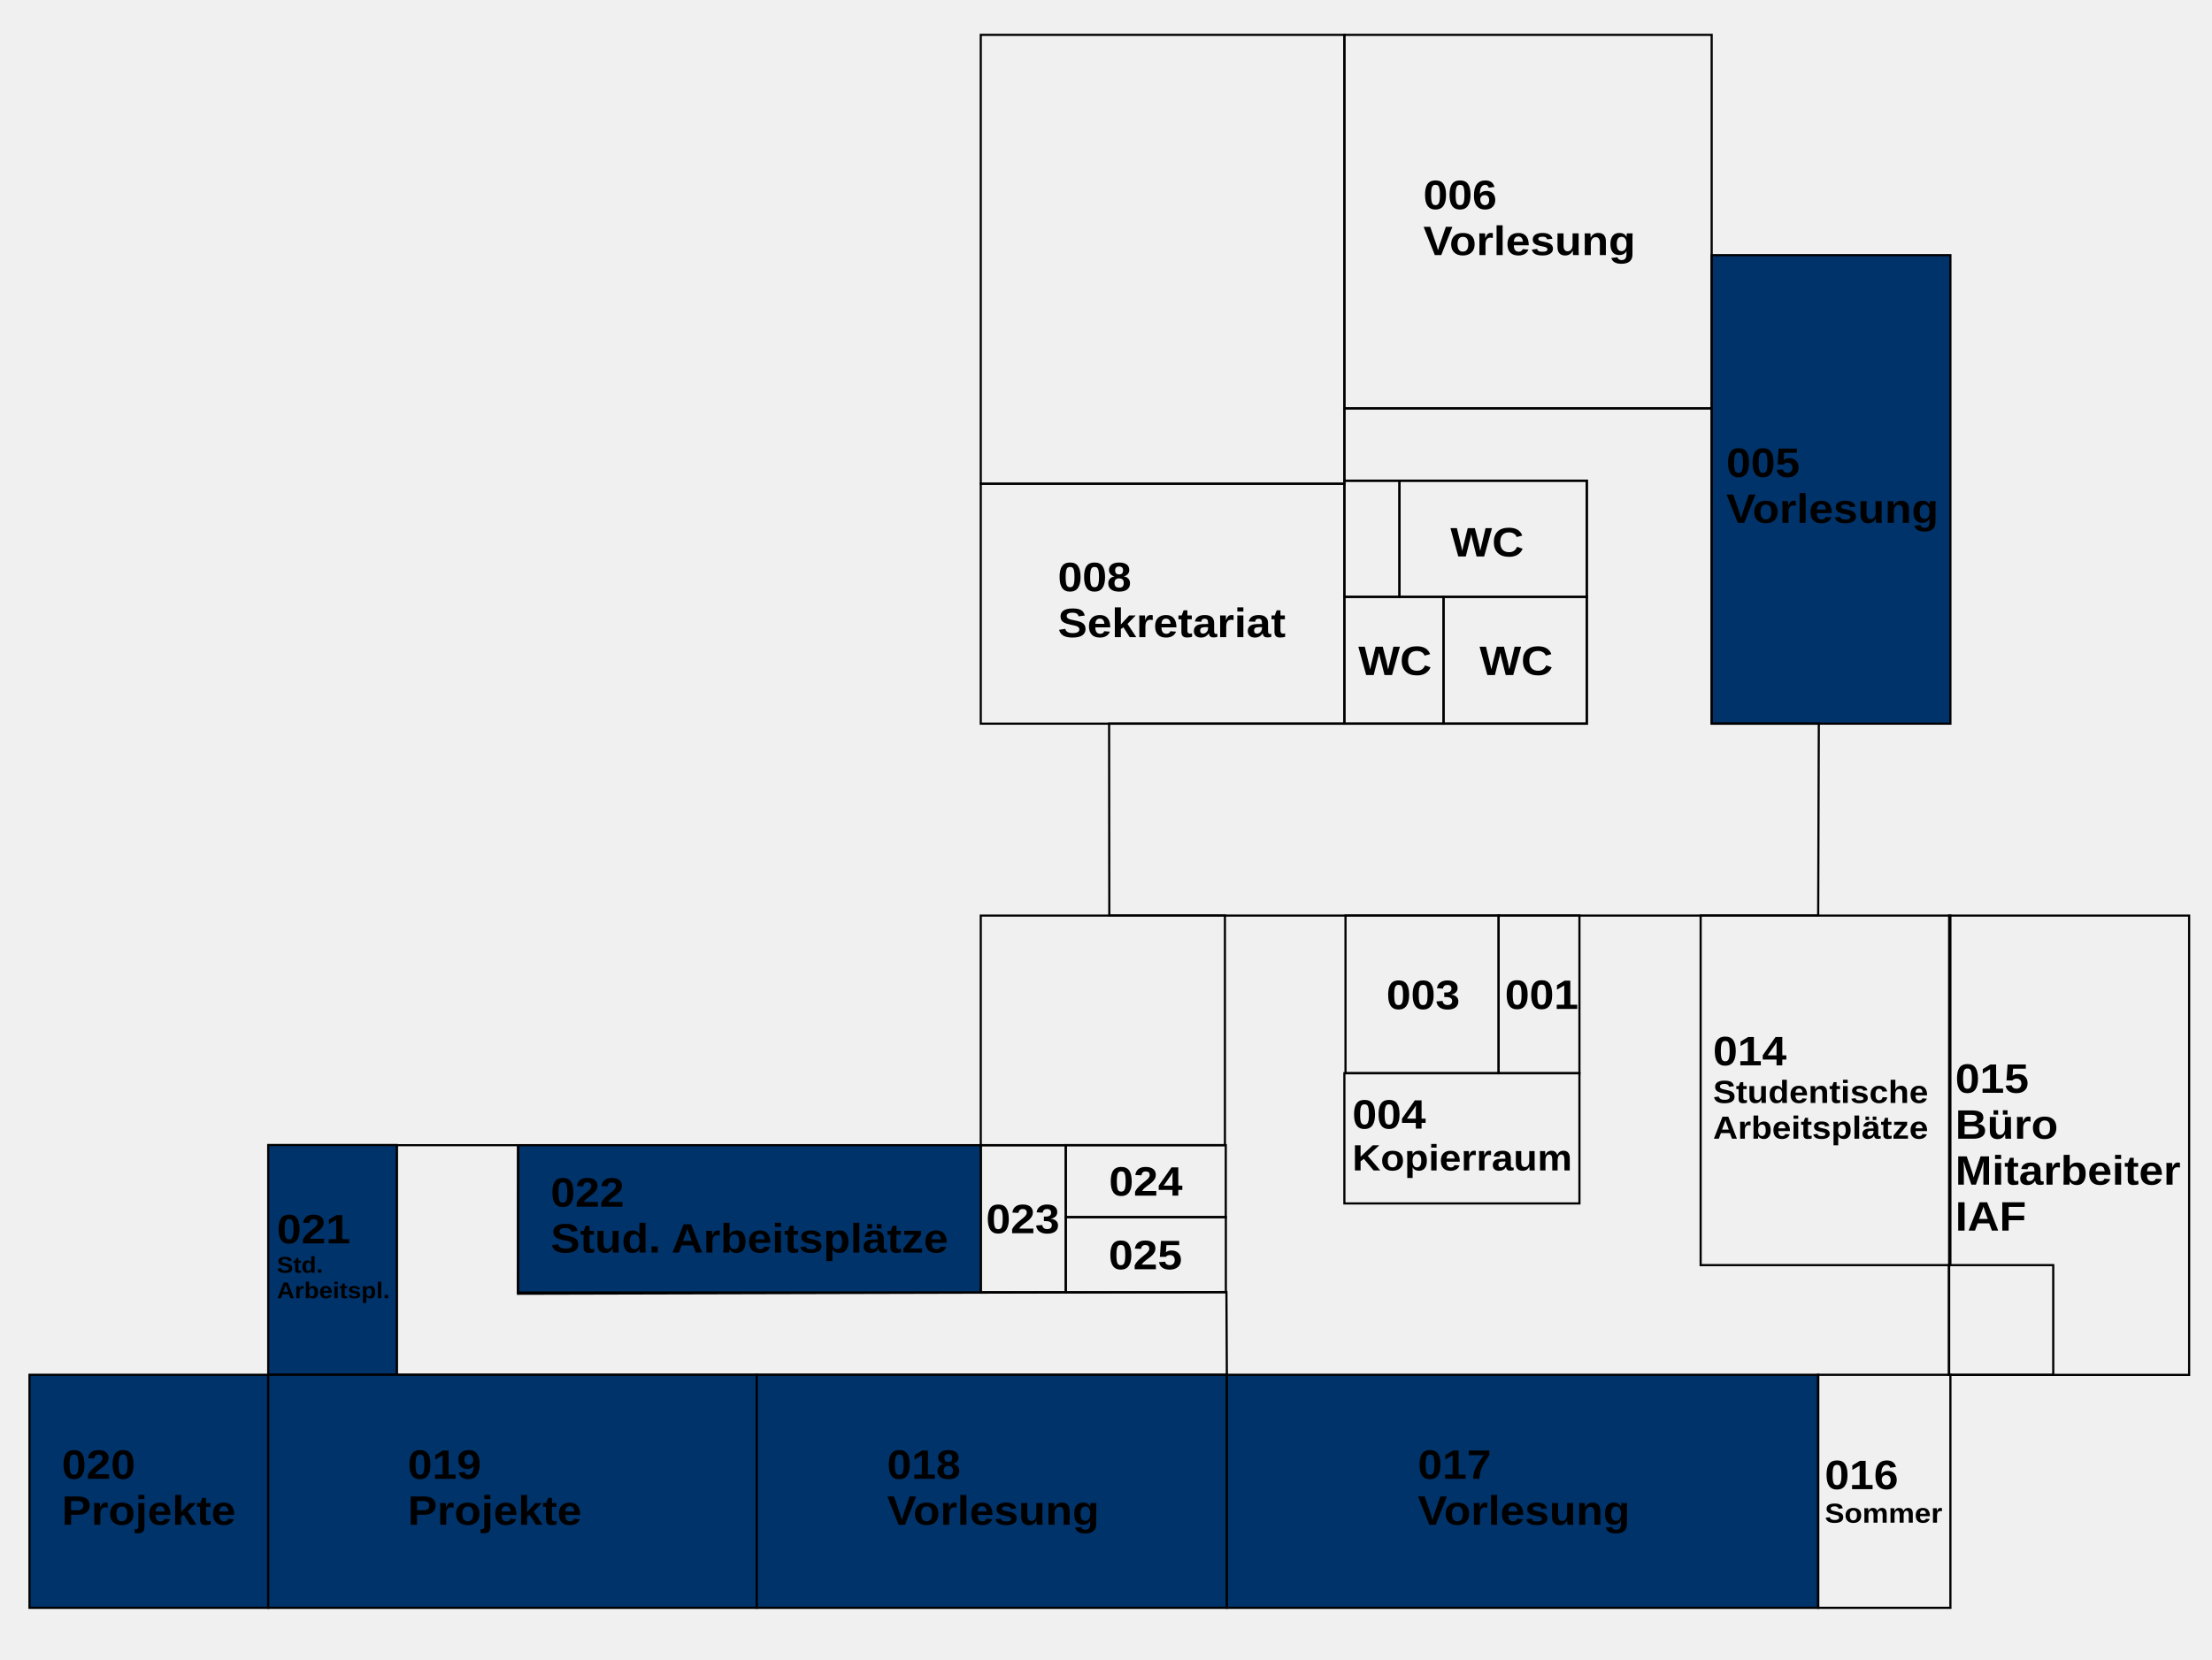
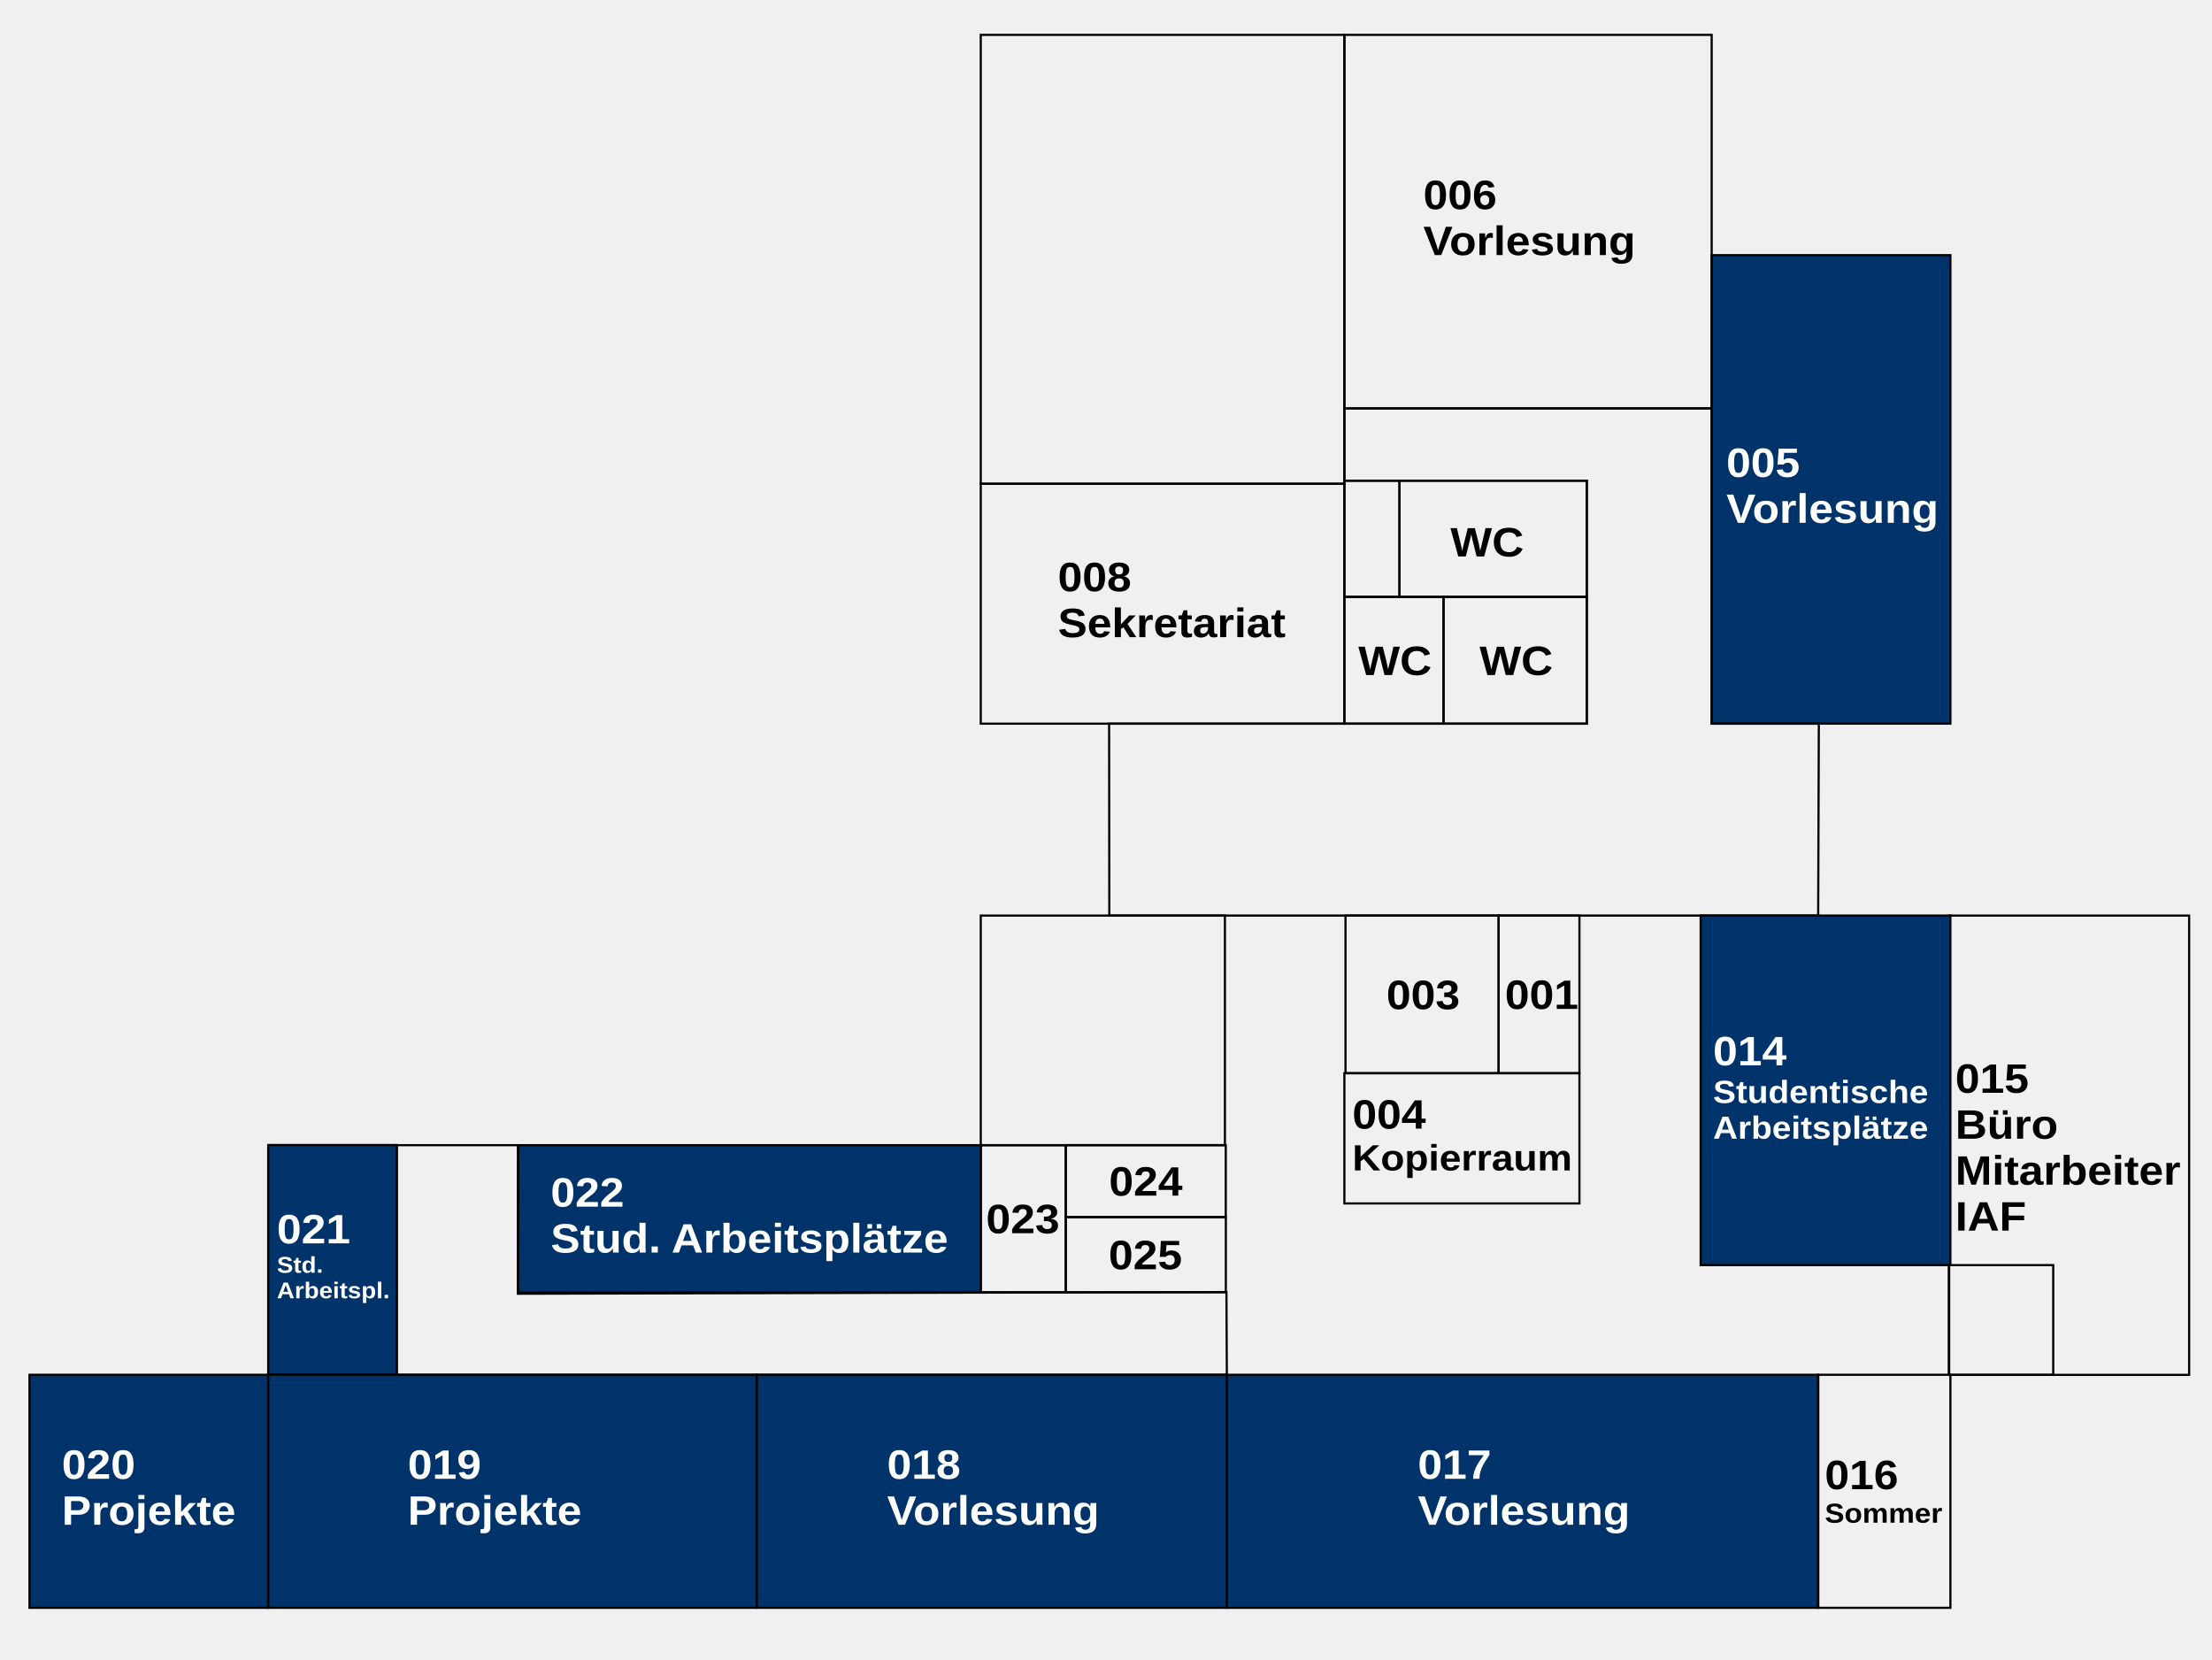
<svg xmlns="http://www.w3.org/2000/svg" xml:space="preserve" width="100%" height="100%" version="1.1" shape-rendering="geometricPrecision" text-rendering="geometricPrecision" image-rendering="optimizeQuality" fill-rule="evenodd" clip-rule="evenodd" viewBox="0 0 27093.32 20320">
  <g id="Ebene_x0020_1">
    <g id="_2508240725328">
      <rect id="201_005" class="roomSVG" fill="#00336A" stroke="black" stroke-width="26.45" stroke-miterlimit="22.926" x="20965.05" y="3124.98" width="2924.14" height="5738.13" />
      <rect fill="none" stroke="black" stroke-width="26.45" stroke-miterlimit="22.926" x="16466.37" y="5887.06" width="674.81" height="1423.13" />
      <rect fill="none" stroke="black" stroke-width="26.45" stroke-miterlimit="22.926" x="17141.18" y="5887.06" width="2294.32" height="1423.13" />
      <rect fill="none" stroke="black" stroke-width="26.45" stroke-miterlimit="22.926" x="12012.7" y="5925.17" width="4453.68" height="2937.95" />
      <rect fill="none" stroke="black" stroke-width="26.45" stroke-miterlimit="22.926" x="16466.37" y="7310.2" width="1214.65" height="1552.92" />
      <rect fill="none" stroke="black" stroke-width="26.45" stroke-miterlimit="22.926" x="17681.02" y="7310.2" width="1754.48" height="1552.92" />
      <polygon fill="none" stroke="black" stroke-width="26.45" stroke-miterlimit="22.926" points="22269.68,11213.49 13587.23,11213.49 13584.75,8863.12 19435.5,8863.12 19435.5,5887.06 16466.37,5887.06 16466.37,5001.82 20965.06,5001.82 20965.06,8863.12 22277.51,8863.12 " />
      <rect fill="none" stroke="black" stroke-width="26.45" stroke-miterlimit="22.926" x="12012.69" y="11213.48" width="2990.52" height="2812.05" />
      <rect fill="none" stroke="black" stroke-width="26.45" stroke-miterlimit="22.926" x="16480.23" y="11213.49" width="1875.59" height="1930.65" />
      <rect fill="none" stroke="black" stroke-width="26.45" stroke-miterlimit="22.926" x="18355.81" y="11213.49" width="989.72" height="1930.65" />
      <rect fill="none" stroke="black" stroke-width="26.45" stroke-miterlimit="22.926" x="16466.37" y="13144.14" width="2879.16" height="1594.9" />
      <rect fill="none" stroke="black" stroke-width="26.45" stroke-miterlimit="22.926" x="13053.93" y="14024.82" width="1959.63" height="881.38" />
      <rect fill="none" stroke="black" stroke-width="26.45" stroke-miterlimit="22.926" x="13053.93" y="14906.91" width="1960.67" height="919.75" />
      <rect fill="none" stroke="black" stroke-width="26.45" stroke-miterlimit="22.926" x="12012.69" y="14025.53" width="1041.24" height="1800.43" />
      <rect id="201_0222" class="roomSVG" fill="#00336A" stroke="black" stroke-width="26.45" stroke-miterlimit="22.926" x="6344.37" y="14025.53" width="5668.33" height="1804.75" />
      <polygon fill="none" stroke="black" stroke-width="26.45" stroke-miterlimit="22.926" points="4859.79,14025.54 6348.17,14025.54 6344.36,15845.1 15021.79,15824.33 15026.81,16837.58 4859.79,16837.58 " />
      <rect id="201_021" class="roomSVG" fill="#00336A" stroke="black" stroke-width="26.45" stroke-miterlimit="22.926" x="3285.26" y="14023.45" width="1574.53" height="2814.12" />
      <rect id="201_020" class="roomSVG" fill="#00336A" stroke="black" stroke-width="26.45" stroke-miterlimit="22.926" x="361.13" y="16837.58" width="2924.14" height="2854" />
      <rect id="201_019" class="roomSVG" fill="#00336A" stroke="black" stroke-width="26.45" stroke-miterlimit="22.926" x="3285.26" y="16837.58" width="5983.24" height="2854" />
      <rect id="201_018" class="roomSVG" fill="#00336A" stroke="black" stroke-width="26.45" stroke-miterlimit="22.926" x="9268.49" y="16837.58" width="5758.31" height="2854" />
      <rect id="201_017" class="roomSVG" fill="#00336A" stroke="black" stroke-width="26.45" stroke-miterlimit="22.926" x="15026.8" y="16837.58" width="7242.87" height="2854" />
      <rect fill="none" stroke="black" stroke-width="26.45" stroke-miterlimit="22.926" x="22269.68" y="16837.58" width="1619.52" height="2854" />
      <rect fill="none" stroke="black" stroke-width="26.45" stroke-miterlimit="22.926" x="23870.43" y="15494.52" width="1278.39" height="1344.23" />
      <rect fill="none" stroke="black" stroke-width="26.45" stroke-miterlimit="22.926" x="23873.87" y="11213.5" width="2939.47" height="5625.25" />
-       <rect fill="none" stroke="black" stroke-width="26.45" stroke-miterlimit="22.926" x="20830.1" y="11213.48" width="3058.95" height="4281.02" />
+       <rect id="201_014" class="roomSVG" fill="#00336A" stroke="black" stroke-width="26.45" stroke-miterlimit="22.926" x="20830.1" y="11213.48" width="3058.95" height="4281.02" />
      <g transform="matrix(1.07186 0 0 1 6624.46 -4318.84)">
-         <text x="13546.66" y="10160" fill="black" font-weight="bold" font-size="503.62px" font-family="Arial">005</text>
+         <text x="13546.66" y="10160" fill="white" font-weight="bold" font-size="503.62px" font-family="Arial">005</text>
      </g>
      <g transform="matrix(1.07186 0 0 1 6624.46 -4318.84)">
-         <text x="13546.66" y="10722.62" fill="black" font-weight="bold" font-size="503.62px" font-family="Arial">Vorlesung</text>
+         <text x="13546.66" y="10722.62" fill="white" font-weight="bold" font-size="503.62px" font-family="Arial">Vorlesung</text>
      </g>
      <g transform="matrix(1.07186 0 0 1 2913.06 -7598.5)">
        <text x="13546.66" y="10160" fill="black" font-weight="bold" font-size="503.62px" font-family="Arial">006</text>
      </g>
      <g transform="matrix(1.07186 0 0 1 2913.06 -7598.5)">
        <text x="13546.66" y="10722.62" fill="black" font-weight="bold" font-size="503.62px" font-family="Arial">Vorlesung</text>
      </g>
      <g transform="matrix(1.07186 0 0 1 -1563.12 -2918.84)">
        <text x="13546.66" y="10160" fill="black" font-weight="bold" font-size="503.53px" font-family="Arial">008</text>
      </g>
      <g transform="matrix(1.07186 0 0 1 -1563.12 -2918.84)">
        <text x="13546.66" y="10722.52" fill="black" font-weight="bold" font-size="503.53px" font-family="Arial">Sekretariat</text>
      </g>
      <g transform="matrix(1.07186 0 0 1 3245.18 -3345.09)">
        <text x="13546.66" y="10160" fill="black" font-weight="bold" font-size="503.62px" font-family="Arial">WC</text>
      </g>
      <g transform="matrix(1.07186 0 0 1 3601.47 -1892.78)">
        <text x="13546.66" y="10160" fill="black" font-weight="bold" font-size="503.62px" font-family="Arial">WC</text>
      </g>
      <g transform="matrix(1.07186 0 0 1 2116.92 -1892.78)">
        <text x="13546.66" y="10160" fill="black" font-weight="bold" font-size="503.62px" font-family="Arial">WC</text>
      </g>
      <g transform="matrix(1.07186 0 0 1 2461.24 2199.38)">
        <text x="13546.66" y="10160" fill="black" font-weight="bold" font-size="503.62px" font-family="Arial">003</text>
      </g>
      <g transform="matrix(1.07186 0 0 1 3912.91 2196.85)">
        <text x="13546.66" y="10160" fill="black" font-weight="bold" font-size="503.62px" font-family="Arial">001</text>
      </g>
      <g transform="matrix(1.07186 0 0 1 2043.6 3662.82)">
        <text x="13546.66" y="10160" fill="black" font-weight="bold" font-size="503.62px" font-family="Arial">004</text>
      </g>
      <g transform="matrix(1.07186 0 0 1 2043.6 3662.82)">
        <text x="13546.66" y="10671.95" fill="black" font-weight="bold" font-size="447.65px" font-family="Arial">Kopierraum</text>
      </g>
      <g transform="matrix(1.07186 0 0 1 6461.83 2887.27)">
-         <text x="13546.66" y="10160" fill="black" font-weight="bold" font-size="503.62px" font-family="Arial">014</text>
+         <text x="13546.66" y="10160" fill="white" font-weight="bold" font-size="503.62px" font-family="Arial">014</text>
      </g>
      <g transform="matrix(1.07186 0 0 1 6461.83 2887.27)">
-         <text x="13546.66" y="10621.29" fill="black" font-weight="bold" font-size="391.69px" font-family="Arial">Studentische</text>
+         <text x="13546.66" y="10621.29" fill="white" font-weight="bold" font-size="391.69px" font-family="Arial">Studentische</text>
      </g>
      <g transform="matrix(1.07186 0 0 1 6461.83 2887.27)">
-         <text x="13546.66" y="11058.87" fill="black" font-weight="bold" font-size="391.69px" font-family="Arial">Arbeitsplätze</text>
+         <text x="13546.66" y="11058.87" fill="white" font-weight="bold" font-size="391.69px" font-family="Arial">Arbeitsplätze</text>
      </g>
      <g transform="matrix(1.07186 0 0 1 9428.76 3223.84)">
        <text x="13546.66" y="10160" fill="black" font-weight="bold" font-size="503.62px" font-family="Arial">015</text>
      </g>
      <g transform="matrix(1.07186 0 0 1 9428.76 3223.84)">
        <text x="13546.66" y="10722.62" fill="black" font-weight="bold" font-size="503.62px" font-family="Arial">Büro </text>
      </g>
      <g transform="matrix(1.07186 0 0 1 9428.76 3223.84)">
        <text x="13546.66" y="11285.24" fill="black" font-weight="bold" font-size="503.62px" font-family="Arial">Mitarbeiter</text>
      </g>
      <g transform="matrix(1.07186 0 0 1 9428.76 3223.84)">
        <text x="13546.66" y="11847.86" fill="black" font-weight="bold" font-size="503.62px" font-family="Arial">IAF</text>
      </g>
      <g transform="matrix(1.07186 0 0 1 7830.66 8078.39)">
        <text x="13546.66" y="10160" fill="black" font-weight="bold" font-size="503.62px" font-family="Arial">016</text>
      </g>
      <g transform="matrix(1.07186 0 0 1 7830.66 8078.39)">
        <text x="13546.66" y="10570.64" fill="black" font-weight="bold" font-size="335.74px" font-family="Arial">Sommer</text>
      </g>
      <g transform="matrix(1.07186 0 0 1 2845.57 7951.68)">
-         <text x="13546.66" y="10160" fill="black" font-weight="bold" font-size="503.62px" font-family="Arial">017</text>
+         <text x="13546.66" y="10160" fill="white" font-weight="bold" font-size="503.62px" font-family="Arial">017</text>
      </g>
      <g transform="matrix(1.07186 0 0 1 2845.57 7951.68)">
-         <text x="13546.66" y="10722.62" fill="black" font-weight="bold" font-size="503.62px" font-family="Arial">Vorlesung</text>
+         <text x="13546.66" y="10722.62" fill="white" font-weight="bold" font-size="503.62px" font-family="Arial">Vorlesung</text>
      </g>
      <g transform="matrix(1.07186 0 0 1 -3655 7951.68)">
-         <text x="13546.66" y="10160" fill="black" font-weight="bold" font-size="503.62px" font-family="Arial">018</text>
+         <text x="13546.66" y="10160" fill="white" font-weight="bold" font-size="503.62px" font-family="Arial">018</text>
      </g>
      <g transform="matrix(1.07186 0 0 1 -3655 7951.68)">
-         <text x="13546.66" y="10722.62" fill="black" font-weight="bold" font-size="503.62px" font-family="Arial">Vorlesung</text>
+         <text x="13546.66" y="10722.62" fill="white" font-weight="bold" font-size="503.62px" font-family="Arial">Vorlesung</text>
      </g>
      <g transform="matrix(1.07186 0 0 1 -9525.79 7951.68)">
-         <text x="13546.66" y="10160" fill="black" font-weight="bold" font-size="503.62px" font-family="Arial">019</text>
+         <text x="13546.66" y="10160" fill="white" font-weight="bold" font-size="503.62px" font-family="Arial">019</text>
      </g>
      <g transform="matrix(1.07186 0 0 1 -9525.79 7951.68)">
-         <text x="13546.66" y="10722.62" fill="black" font-weight="bold" font-size="503.62px" font-family="Arial">Projekte</text>
+         <text x="13546.66" y="10722.62" fill="white" font-weight="bold" font-size="503.62px" font-family="Arial">Projekte</text>
      </g>
      <g transform="matrix(1.07186 0 0 1 -13763.1 7951.68)">
-         <text x="13546.66" y="10160" fill="black" font-weight="bold" font-size="503.62px" font-family="Arial">020</text>
+         <text x="13546.66" y="10160" fill="white" font-weight="bold" font-size="503.62px" font-family="Arial">020</text>
      </g>
      <g transform="matrix(1.07186 0 0 1 -13763.1 7951.68)">
-         <text x="13546.66" y="10722.62" fill="black" font-weight="bold" font-size="503.62px" font-family="Arial">Projekte</text>
+         <text x="13546.66" y="10722.62" fill="white" font-weight="bold" font-size="503.62px" font-family="Arial">Projekte</text>
      </g>
      <g transform="matrix(1.07186 0 0 1 -11128.7 5068.02)">
-         <text x="13546.66" y="10160" fill="black" font-weight="bold" font-size="503.62px" font-family="Arial">021</text>
+         <text x="13546.66" y="10160" fill="white" font-weight="bold" font-size="503.62px" font-family="Arial">021</text>
      </g>
      <g transform="matrix(1.07186 0 0 1 -11128.7 5068.02)">
-         <text x="13546.66" y="10519.97" fill="black" font-weight="bold" font-size="279.78px" font-family="Arial">Std.</text>
+         <text x="13546.66" y="10519.97" fill="white" font-weight="bold" font-size="279.78px" font-family="Arial">Std.</text>
      </g>
      <g transform="matrix(1.07186 0 0 1 -11128.7 5068.02)">
-         <text x="13546.66" y="10832.53" fill="black" font-weight="bold" font-size="279.78px" font-family="Arial">Arbeitspl.</text>
+         <text x="13546.66" y="10832.53" fill="white" font-weight="bold" font-size="279.78px" font-family="Arial">Arbeitspl.</text>
      </g>
      <g transform="matrix(1.07186 0 0 1 -7775.25 4618.28)">
-         <text x="13546.66" y="10160" fill="black" font-weight="bold" font-size="503.62px" font-family="Arial">022</text>
+         <text x="13546.66" y="10160" fill="white" font-weight="bold" font-size="503.62px" font-family="Arial">022</text>
      </g>
      <g transform="matrix(1.07186 0 0 1 -7775.25 4618.28)">
-         <text x="13546.66" y="10722.62" fill="black" font-weight="bold" font-size="503.62px" font-family="Arial">Stud. Arbeitsplätze</text>
+         <text x="13546.66" y="10722.62" fill="white" font-weight="bold" font-size="503.62px" font-family="Arial">Stud. Arbeitsplätze</text>
      </g>
      <g transform="matrix(1.07186 0 0 1 -936.39 4483.57)">
        <text x="13546.66" y="10160" fill="black" font-weight="bold" font-size="503.62px" font-family="Arial">024</text>
      </g>
      <g transform="matrix(1.07186 0 0 1 -941.287 5384.84)">
        <text x="13546.66" y="10160" fill="black" font-weight="bold" font-size="503.62px" font-family="Arial">025</text>
      </g>
      <g transform="matrix(1.07186 0 0 1 -2442.23 4943.8)">
        <text x="13546.66" y="10160" fill="black" font-weight="bold" font-size="503.62px" font-family="Arial">023</text>
      </g>
      <rect fill="none" stroke="black" stroke-width="26.45" stroke-miterlimit="22.926" x="12012.69" y="426.99" width="4453.68" height="5498.17" />
      <rect fill="none" stroke="black" stroke-width="26.45" stroke-miterlimit="22.926" x="16466.37" y="426.99" width="4498.69" height="4574.82" />
    </g>
  </g>
</svg>
